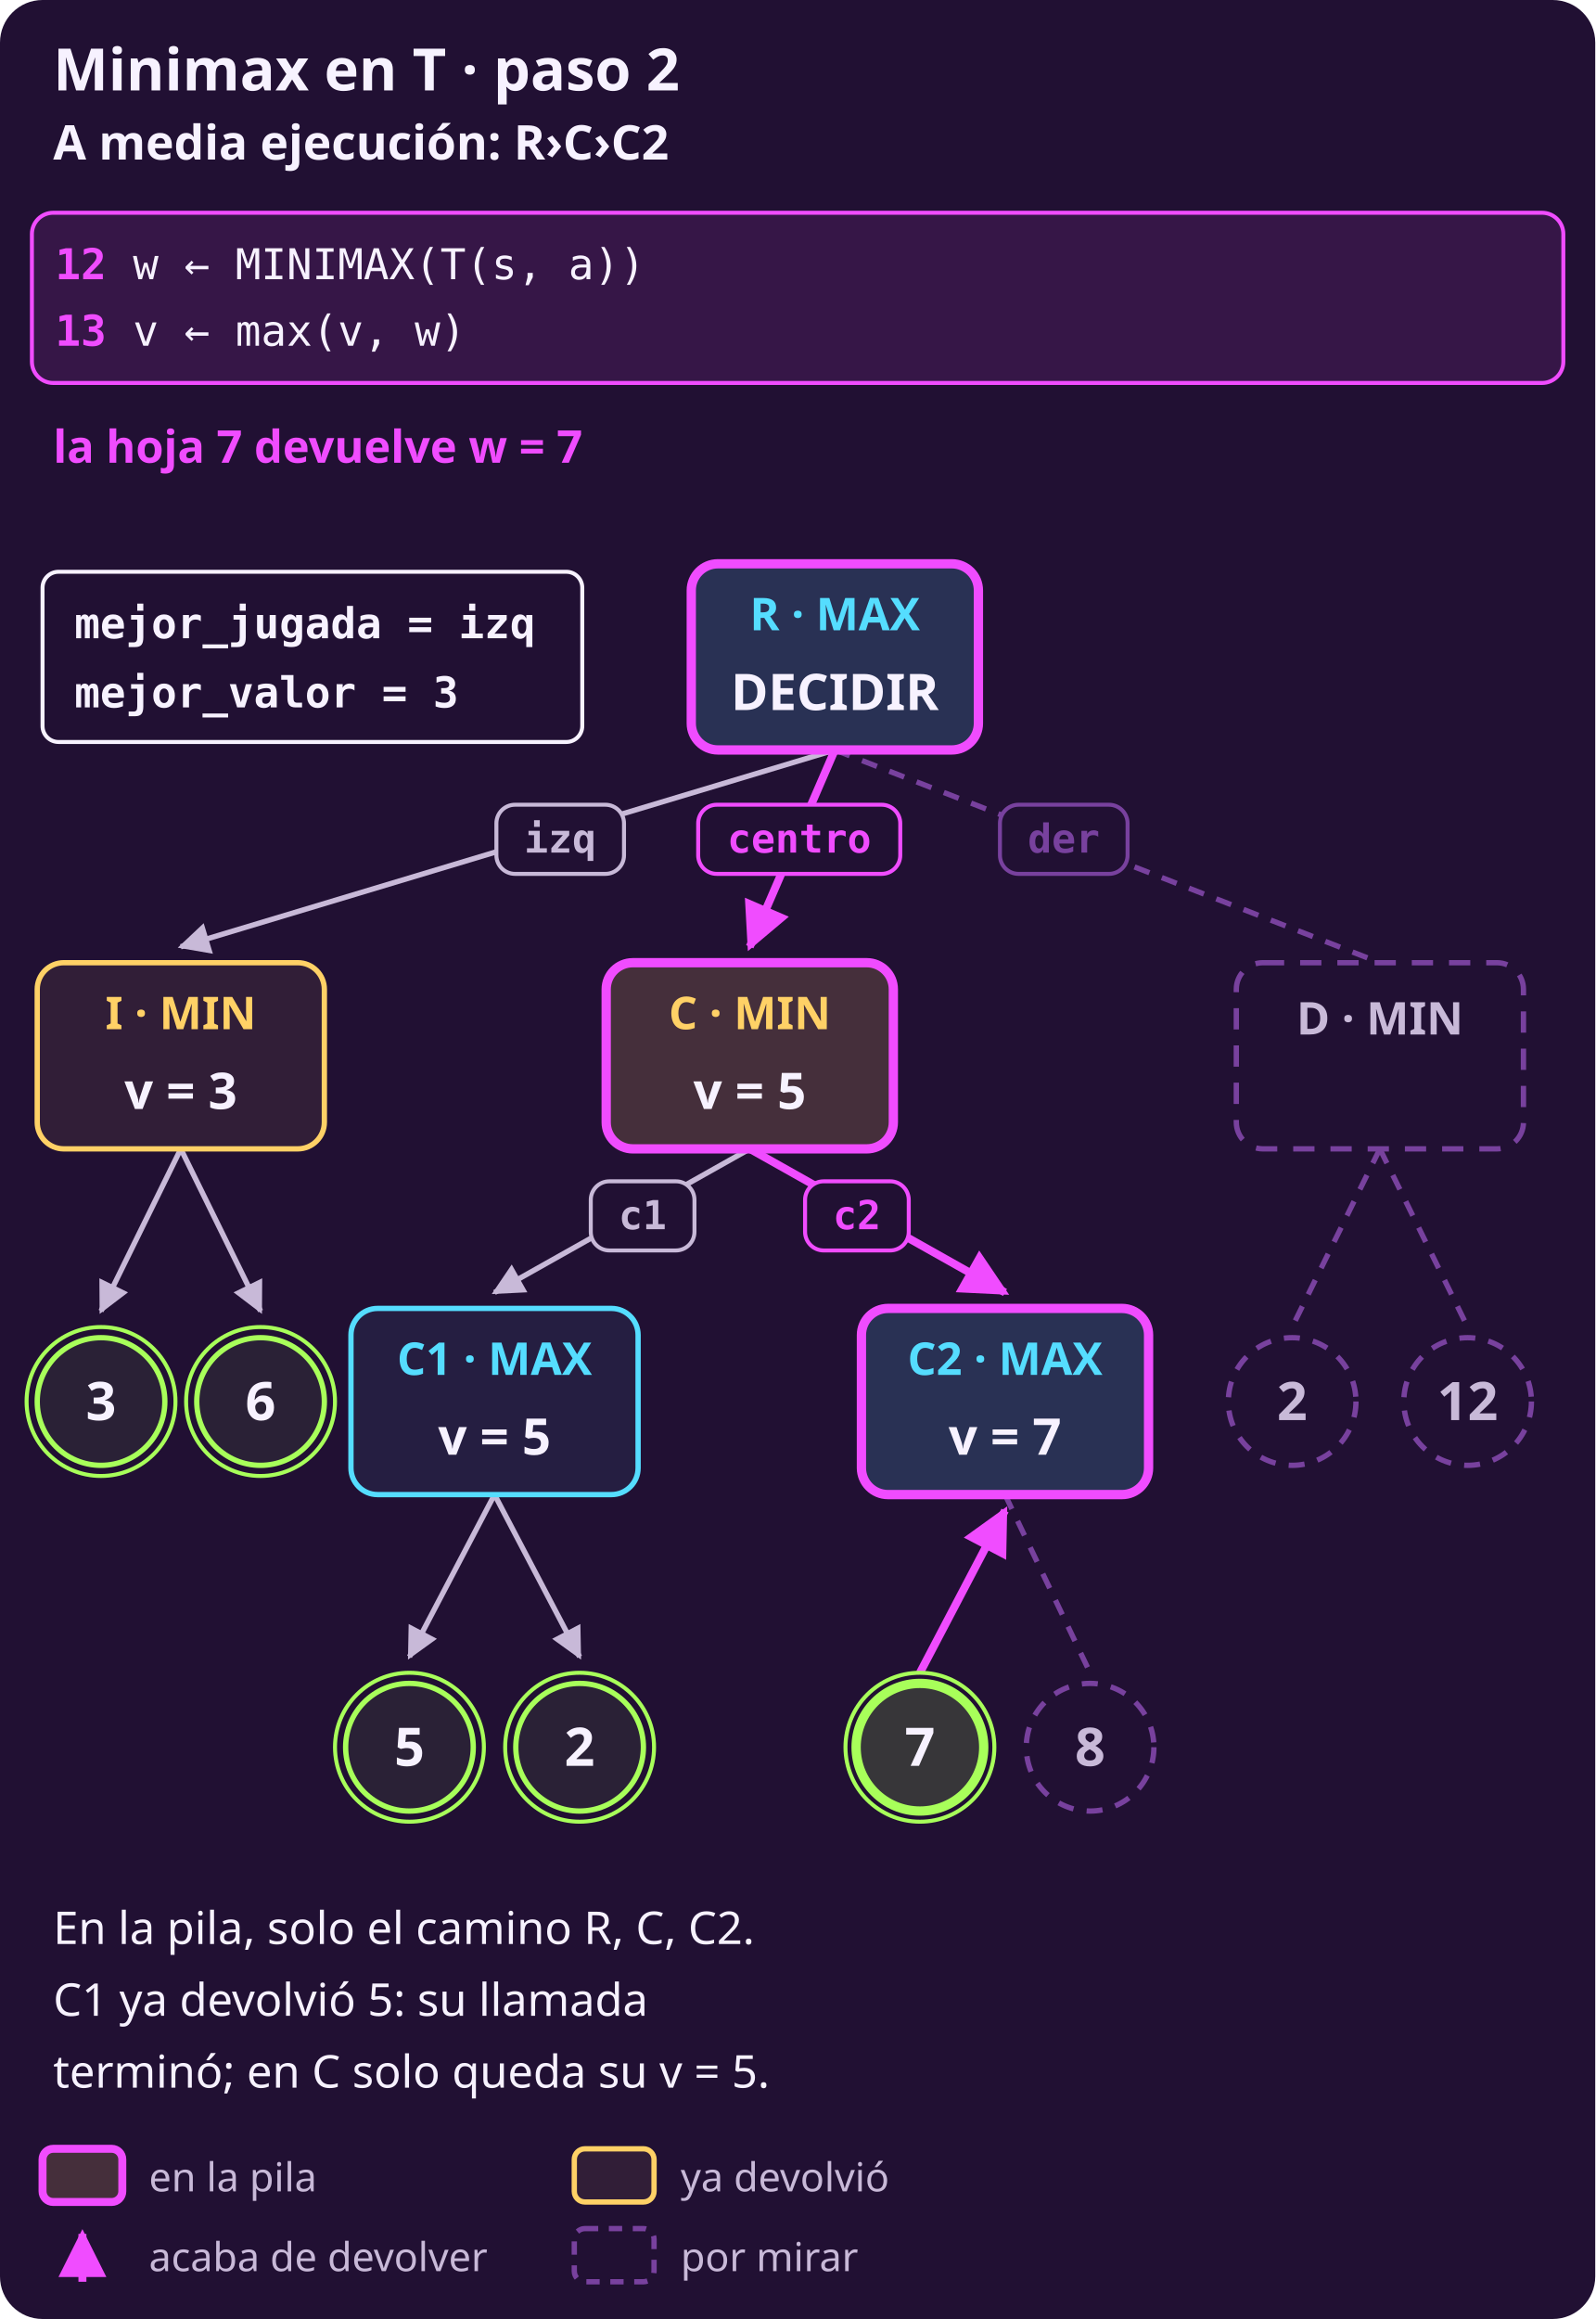
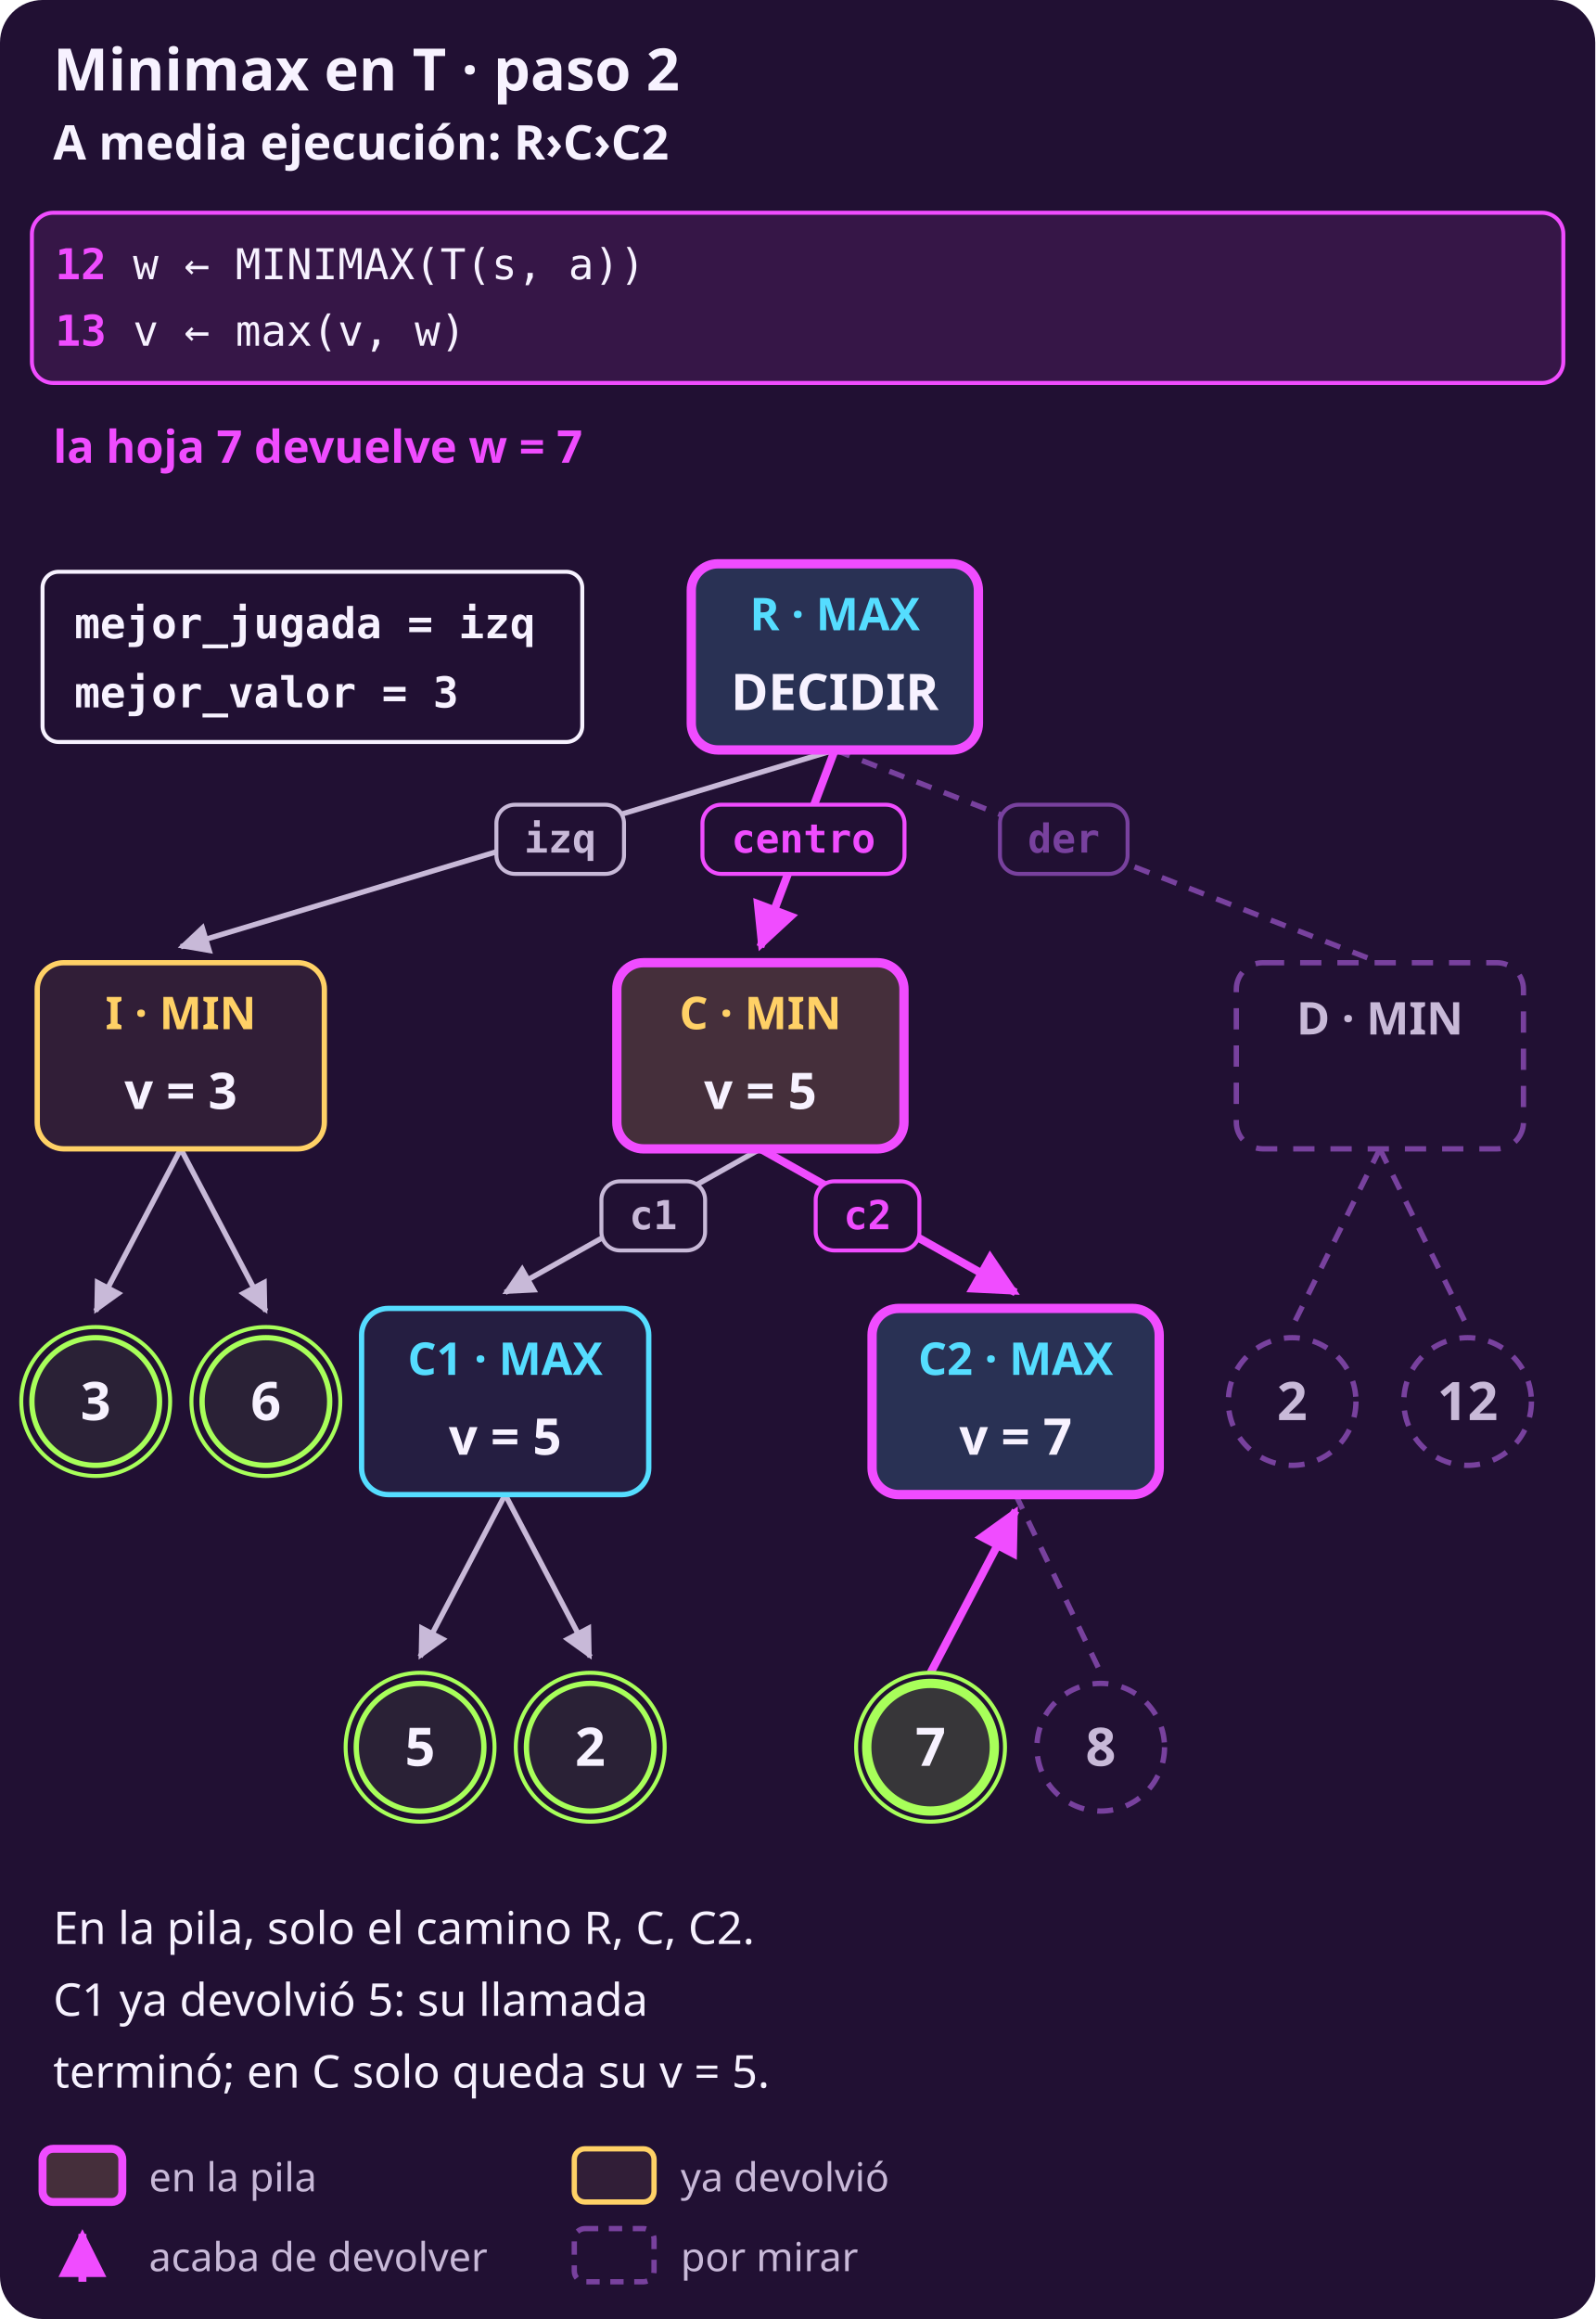
<svg xmlns="http://www.w3.org/2000/svg" width="600" height="872" viewBox="0 0 600 872" role="img" aria-label="DECIDIR-MINIMAX sobre el árbol T, paso 2 (fila 12 de la traza): a media ejecución, con la pila R, C, C2. Arriba, la banda del pseudocódigo: línea 12: w ← MINIMAX(T(s, a)); línea 13: v ← max(v, w). La hoja 7 devuelve w = 7. Recuadro: mejor_jugada = izq · mejor_valor = 3. En el árbol: R en la pila; I ya devolvió v = 3; C en la pila con v = 5; C1 ya devolvió v = 5; C2 en la pila con v = 7; D por mirar. En la pila, solo el camino R, C, C2. C1 ya devolvió 5: su llamada terminó; en C solo queda su v = 5.">
  <rect x="0" y="0" width="600" height="872" rx="16" fill="#211033" />
  <defs>
    <marker id="p" viewBox="0 0 10 10" refX="9" refY="5" markerWidth="6" markerHeight="6" orient="auto-start-reverse">
      <path d="M 0 0 L 10 5 L 0 10 z" fill="#f04cff" />
    </marker>
    <marker id="s" viewBox="0 0 10 10" refX="9" refY="5" markerWidth="6" markerHeight="6" orient="auto-start-reverse">
      <path d="M 0 0 L 10 5 L 0 10 z" fill="#c8b9d8" />
    </marker>
  </defs>
  <text x="20" y="34" fill="#f7f2ff" font-family="system-ui, sans-serif" font-size="22" font-weight="700" text-anchor="start">Minimax en T · paso 2</text>
  <text x="20" y="60" fill="#f7f2ff" font-family="system-ui, sans-serif" font-size="18" font-weight="700" text-anchor="start">A media ejecución: R›C›C2</text>
  <rect x="12" y="80" width="576" height="64" rx="8" fill="#361647" stroke="#f04cff" stroke-width="1.5" />
  <text x="40" y="105" fill="#f04cff" font-family="ui-monospace, SFMono-Regular, Menlo, monospace" font-size="16" font-weight="700" text-anchor="end">12</text>
  <text x="50" y="105" fill="#f7f2ff" font-family="ui-monospace, SFMono-Regular, Menlo, monospace" font-size="16" font-weight="normal" text-anchor="start">w ← MINIMAX(T(s, a))</text>
  <text x="40" y="130" fill="#f04cff" font-family="ui-monospace, SFMono-Regular, Menlo, monospace" font-size="16" font-weight="700" text-anchor="end">13</text>
  <text x="50" y="130" fill="#f7f2ff" font-family="ui-monospace, SFMono-Regular, Menlo, monospace" font-size="16" font-weight="normal" text-anchor="start">v ← max(v, w)</text>
  <text x="20" y="174" fill="#f04cff" font-family="system-ui, sans-serif" font-size="17" font-weight="700" text-anchor="start">la hoja 7 devuelve w = 7</text>
  <line x1="314" y1="282.0" x2="68" y2="356.0" stroke="#c8b9d8" stroke-width="2" marker-end="url(#s)" />
  <rect x="186.7" y="302.6" width="48" height="26" rx="7" fill="#211033" stroke="#c8b9d8" stroke-width="1.5" />
  <text x="210.7" y="320.6" fill="#c8b9d8" font-family="ui-monospace, SFMono-Regular, Menlo, monospace" font-size="15" font-weight="700" text-anchor="middle">izq</text>
-   <line x1="68" y1="432.0" x2="38" y2="493.0" stroke="#c8b9d8" stroke-width="2" marker-end="url(#s)" />
-   <line x1="68" y1="432.0" x2="98" y2="493.0" stroke="#c8b9d8" stroke-width="2" marker-end="url(#s)" />
-   <line x1="314" y1="282.0" x2="282" y2="356.0" stroke="#f04cff" stroke-width="3" marker-end="url(#p)" />
-   <rect x="262.6" y="302.6" width="76" height="26" rx="7" fill="#211033" stroke="#f04cff" stroke-width="1.5" />
-   <text x="300.6" y="320.6" fill="#f04cff" font-family="ui-monospace, SFMono-Regular, Menlo, monospace" font-size="15" font-weight="700" text-anchor="middle">centro</text>
-   <line x1="282" y1="432.0" x2="186" y2="486.0" stroke="#c8b9d8" stroke-width="2" marker-end="url(#s)" />
-   <rect x="222.2" y="444.2" width="39" height="26" rx="7" fill="#211033" stroke="#c8b9d8" stroke-width="1.5" />
-   <text x="241.7" y="462.2" fill="#c8b9d8" font-family="ui-monospace, SFMono-Regular, Menlo, monospace" font-size="15" font-weight="700" text-anchor="middle">c1</text>
-   <line x1="186" y1="562.0" x2="154" y2="623.0" stroke="#c8b9d8" stroke-width="2" marker-end="url(#s)" />
-   <line x1="186" y1="562.0" x2="218" y2="623.0" stroke="#c8b9d8" stroke-width="2" marker-end="url(#s)" />
-   <line x1="282" y1="432.0" x2="378" y2="486.0" stroke="#f04cff" stroke-width="3" marker-end="url(#p)" />
-   <rect x="302.8" y="444.2" width="39" height="26" rx="7" fill="#211033" stroke="#f04cff" stroke-width="1.5" />
-   <text x="322.3" y="462.2" fill="#f04cff" font-family="ui-monospace, SFMono-Regular, Menlo, monospace" font-size="15" font-weight="700" text-anchor="middle">c2</text>
-   <line x1="346" y1="629.0" x2="378" y2="568.0" stroke="#f04cff" stroke-width="3" marker-end="url(#p)" />
-   <line x1="378" y1="562.0" x2="410" y2="629.0" stroke="#78419e" stroke-width="2" stroke-dasharray="6 5" />
+   <line x1="68" y1="432.0" x2="36" y2="493.0" stroke="#c8b9d8" stroke-width="2" marker-end="url(#s)" />
+   <line x1="68" y1="432.0" x2="100" y2="493.0" stroke="#c8b9d8" stroke-width="2" marker-end="url(#s)" />
+   <line x1="314" y1="282.0" x2="286" y2="356.0" stroke="#f04cff" stroke-width="3" marker-end="url(#p)" />
+   <rect x="264.2" y="302.6" width="76" height="26" rx="7" fill="#211033" stroke="#f04cff" stroke-width="1.5" />
+   <text x="302.2" y="320.6" fill="#f04cff" font-family="ui-monospace, SFMono-Regular, Menlo, monospace" font-size="15" font-weight="700" text-anchor="middle">centro</text>
+   <line x1="286" y1="432.0" x2="190" y2="486.0" stroke="#c8b9d8" stroke-width="2" marker-end="url(#s)" />
+   <rect x="226.2" y="444.2" width="39" height="26" rx="7" fill="#211033" stroke="#c8b9d8" stroke-width="1.5" />
+   <text x="245.7" y="462.2" fill="#c8b9d8" font-family="ui-monospace, SFMono-Regular, Menlo, monospace" font-size="15" font-weight="700" text-anchor="middle">c1</text>
+   <line x1="190" y1="562.0" x2="158" y2="623.0" stroke="#c8b9d8" stroke-width="2" marker-end="url(#s)" />
+   <line x1="190" y1="562.0" x2="222" y2="623.0" stroke="#c8b9d8" stroke-width="2" marker-end="url(#s)" />
+   <line x1="286" y1="432.0" x2="382" y2="486.0" stroke="#f04cff" stroke-width="3" marker-end="url(#p)" />
+   <rect x="306.8" y="444.2" width="39" height="26" rx="7" fill="#211033" stroke="#f04cff" stroke-width="1.5" />
+   <text x="326.3" y="462.2" fill="#f04cff" font-family="ui-monospace, SFMono-Regular, Menlo, monospace" font-size="15" font-weight="700" text-anchor="middle">c2</text>
+   <line x1="350" y1="629.0" x2="382" y2="568.0" stroke="#f04cff" stroke-width="3" marker-end="url(#p)" />
+   <line x1="382" y1="562.0" x2="414" y2="629.0" stroke="#78419e" stroke-width="2" stroke-dasharray="6 5" />
  <line x1="314" y1="282.0" x2="519" y2="362.0" stroke="#78419e" stroke-width="2" stroke-dasharray="6 5" />
  <rect x="376.1" y="302.6" width="48" height="26" rx="7" fill="#211033" stroke="#78419e" stroke-width="1.5" />
  <text x="400.1" y="320.6" fill="#78419e" font-family="ui-monospace, SFMono-Regular, Menlo, monospace" font-size="15" font-weight="700" text-anchor="middle">der</text>
  <line x1="519" y1="432.0" x2="486" y2="499.0" stroke="#78419e" stroke-width="2" stroke-dasharray="6 5" />
  <line x1="519" y1="432.0" x2="552" y2="499.0" stroke="#78419e" stroke-width="2" stroke-dasharray="6 5" />
  <rect x="260.0" y="212.0" width="108" height="70" rx="10" fill="#293154" stroke="#f04cff" stroke-width="3.5" />
  <text x="314" y="237.0" fill="#55ddff" font-family="system-ui, sans-serif" font-size="17" font-weight="700" text-anchor="middle">R · MAX</text>
  <text x="314" y="267.0" fill="#f7f2ff" font-family="system-ui, sans-serif" font-size="19" font-weight="700" text-anchor="middle">DECIDIR</text>
  <rect x="14.0" y="362.0" width="108" height="70" rx="10" fill="#311e37" stroke="#ffd166" stroke-width="2" />
  <text x="68" y="387.0" fill="#ffd166" font-family="system-ui, sans-serif" font-size="17" font-weight="700" text-anchor="middle">I · MIN</text>
  <text x="68" y="417.0" fill="#f7f2ff" font-family="system-ui, sans-serif" font-size="19" font-weight="700" text-anchor="middle">v = 3</text>
-   <circle cx="38" cy="527.0" r="28" fill="none" stroke="#a8ff5a" stroke-width="1.5" />
-   <circle cx="38" cy="527.0" r="24" fill="#2a2136" stroke="#a8ff5a" stroke-width="2" />
-   <text x="38" y="534.0" fill="#f7f2ff" font-family="system-ui, sans-serif" font-size="20" font-weight="700" text-anchor="middle">3</text>
-   <circle cx="98" cy="527.0" r="28" fill="none" stroke="#a8ff5a" stroke-width="1.5" />
-   <circle cx="98" cy="527.0" r="24" fill="#2a2136" stroke="#a8ff5a" stroke-width="2" />
-   <text x="98" y="534.0" fill="#f7f2ff" font-family="system-ui, sans-serif" font-size="20" font-weight="700" text-anchor="middle">6</text>
-   <rect x="228.0" y="362.0" width="108" height="70" rx="10" fill="#452f3b" stroke="#f04cff" stroke-width="3.5" />
-   <text x="282" y="387.0" fill="#ffd166" font-family="system-ui, sans-serif" font-size="17" font-weight="700" text-anchor="middle">C · MIN</text>
-   <text x="282" y="417.0" fill="#f7f2ff" font-family="system-ui, sans-serif" font-size="19" font-weight="700" text-anchor="middle">v = 5</text>
-   <rect x="132.0" y="492.0" width="108" height="70" rx="10" fill="#251e41" stroke="#55ddff" stroke-width="2" />
-   <text x="186" y="517.0" fill="#55ddff" font-family="system-ui, sans-serif" font-size="17" font-weight="700" text-anchor="middle">C1 · MAX</text>
-   <text x="186" y="547.0" fill="#f7f2ff" font-family="system-ui, sans-serif" font-size="19" font-weight="700" text-anchor="middle">v = 5</text>
-   <circle cx="154" cy="657.0" r="28" fill="none" stroke="#a8ff5a" stroke-width="1.5" />
-   <circle cx="154" cy="657.0" r="24" fill="#2a2136" stroke="#a8ff5a" stroke-width="2" />
-   <text x="154" y="664.0" fill="#f7f2ff" font-family="system-ui, sans-serif" font-size="20" font-weight="700" text-anchor="middle">5</text>
-   <circle cx="218" cy="657.0" r="28" fill="none" stroke="#a8ff5a" stroke-width="1.5" />
-   <circle cx="218" cy="657.0" r="24" fill="#2a2136" stroke="#a8ff5a" stroke-width="2" />
-   <text x="218" y="664.0" fill="#f7f2ff" font-family="system-ui, sans-serif" font-size="20" font-weight="700" text-anchor="middle">2</text>
-   <rect x="324.0" y="492.0" width="108" height="70" rx="10" fill="#293154" stroke="#f04cff" stroke-width="3.5" />
-   <text x="378" y="517.0" fill="#55ddff" font-family="system-ui, sans-serif" font-size="17" font-weight="700" text-anchor="middle">C2 · MAX</text>
-   <text x="378" y="547.0" fill="#f7f2ff" font-family="system-ui, sans-serif" font-size="19" font-weight="700" text-anchor="middle">v = 7</text>
-   <circle cx="346" cy="657.0" r="28" fill="none" stroke="#a8ff5a" stroke-width="1.5" />
-   <circle cx="346" cy="657.0" r="24" fill="#373639" stroke="#a8ff5a" stroke-width="3.5" />
-   <text x="346" y="664.0" fill="#f7f2ff" font-family="system-ui, sans-serif" font-size="20" font-weight="700" text-anchor="middle">7</text>
-   <circle cx="410" cy="657.0" r="24" fill="#211033" stroke="#78419e" stroke-width="2" stroke-dasharray="6 5" />
-   <text x="410" y="664.0" fill="#c8b9d8" font-family="system-ui, sans-serif" font-size="20" font-weight="700" text-anchor="middle">8</text>
+   <circle cx="36" cy="527.0" r="28" fill="none" stroke="#a8ff5a" stroke-width="1.5" />
+   <circle cx="36" cy="527.0" r="24" fill="#2a2136" stroke="#a8ff5a" stroke-width="2" />
+   <text x="36" y="534.0" fill="#f7f2ff" font-family="system-ui, sans-serif" font-size="20" font-weight="700" text-anchor="middle">3</text>
+   <circle cx="100" cy="527.0" r="28" fill="none" stroke="#a8ff5a" stroke-width="1.5" />
+   <circle cx="100" cy="527.0" r="24" fill="#2a2136" stroke="#a8ff5a" stroke-width="2" />
+   <text x="100" y="534.0" fill="#f7f2ff" font-family="system-ui, sans-serif" font-size="20" font-weight="700" text-anchor="middle">6</text>
+   <rect x="232.0" y="362.0" width="108" height="70" rx="10" fill="#452f3b" stroke="#f04cff" stroke-width="3.5" />
+   <text x="286" y="387.0" fill="#ffd166" font-family="system-ui, sans-serif" font-size="17" font-weight="700" text-anchor="middle">C · MIN</text>
+   <text x="286" y="417.0" fill="#f7f2ff" font-family="system-ui, sans-serif" font-size="19" font-weight="700" text-anchor="middle">v = 5</text>
+   <rect x="136.0" y="492.0" width="108" height="70" rx="10" fill="#251e41" stroke="#55ddff" stroke-width="2" />
+   <text x="190" y="517.0" fill="#55ddff" font-family="system-ui, sans-serif" font-size="17" font-weight="700" text-anchor="middle">C1 · MAX</text>
+   <text x="190" y="547.0" fill="#f7f2ff" font-family="system-ui, sans-serif" font-size="19" font-weight="700" text-anchor="middle">v = 5</text>
+   <circle cx="158" cy="657.0" r="28" fill="none" stroke="#a8ff5a" stroke-width="1.5" />
+   <circle cx="158" cy="657.0" r="24" fill="#2a2136" stroke="#a8ff5a" stroke-width="2" />
+   <text x="158" y="664.0" fill="#f7f2ff" font-family="system-ui, sans-serif" font-size="20" font-weight="700" text-anchor="middle">5</text>
+   <circle cx="222" cy="657.0" r="28" fill="none" stroke="#a8ff5a" stroke-width="1.5" />
+   <circle cx="222" cy="657.0" r="24" fill="#2a2136" stroke="#a8ff5a" stroke-width="2" />
+   <text x="222" y="664.0" fill="#f7f2ff" font-family="system-ui, sans-serif" font-size="20" font-weight="700" text-anchor="middle">2</text>
+   <rect x="328.0" y="492.0" width="108" height="70" rx="10" fill="#293154" stroke="#f04cff" stroke-width="3.5" />
+   <text x="382" y="517.0" fill="#55ddff" font-family="system-ui, sans-serif" font-size="17" font-weight="700" text-anchor="middle">C2 · MAX</text>
+   <text x="382" y="547.0" fill="#f7f2ff" font-family="system-ui, sans-serif" font-size="19" font-weight="700" text-anchor="middle">v = 7</text>
+   <circle cx="350" cy="657.0" r="28" fill="none" stroke="#a8ff5a" stroke-width="1.5" />
+   <circle cx="350" cy="657.0" r="24" fill="#373639" stroke="#a8ff5a" stroke-width="3.5" />
+   <text x="350" y="664.0" fill="#f7f2ff" font-family="system-ui, sans-serif" font-size="20" font-weight="700" text-anchor="middle">7</text>
+   <circle cx="414" cy="657.0" r="24" fill="#211033" stroke="#78419e" stroke-width="2" stroke-dasharray="6 5" />
+   <text x="414" y="664.0" fill="#c8b9d8" font-family="system-ui, sans-serif" font-size="20" font-weight="700" text-anchor="middle">8</text>
  <rect x="465.0" y="362.0" width="108" height="70" rx="10" fill="#211033" stroke="#78419e" stroke-width="2" stroke-dasharray="8 6" />
  <text x="519" y="389.0" fill="#c8b9d8" font-family="system-ui, sans-serif" font-size="17" font-weight="700" text-anchor="middle">D · MIN</text>
  <circle cx="486" cy="527.0" r="24" fill="#211033" stroke="#78419e" stroke-width="2" stroke-dasharray="6 5" />
  <text x="486" y="534.0" fill="#c8b9d8" font-family="system-ui, sans-serif" font-size="20" font-weight="700" text-anchor="middle">2</text>
  <circle cx="552" cy="527.0" r="24" fill="#211033" stroke="#78419e" stroke-width="2" stroke-dasharray="6 5" />
  <text x="552" y="534.0" fill="#c8b9d8" font-family="system-ui, sans-serif" font-size="20" font-weight="700" text-anchor="middle">12</text>
  <rect x="16" y="215.0" width="203" height="64" rx="6" fill="#211033" stroke="#f7f2ff" stroke-width="1.5" />
  <text x="28" y="240.0" fill="#f7f2ff" font-family="ui-monospace, SFMono-Regular, Menlo, monospace" font-size="16" font-weight="700" text-anchor="start">mejor_jugada = izq</text>
  <text x="28" y="266.0" fill="#f7f2ff" font-family="ui-monospace, SFMono-Regular, Menlo, monospace" font-size="16" font-weight="700" text-anchor="start">mejor_valor = 3</text>
  <text x="20" y="731.0" fill="#f7f2ff" font-family="system-ui, sans-serif" font-size="17" font-weight="normal" text-anchor="start">En la pila, solo el camino R, C, C2.</text>
  <text x="20" y="758.0" fill="#f7f2ff" font-family="system-ui, sans-serif" font-size="17" font-weight="normal" text-anchor="start">C1 ya devolvió 5: su llamada</text>
  <text x="20" y="785.0" fill="#f7f2ff" font-family="system-ui, sans-serif" font-size="17" font-weight="normal" text-anchor="start">terminó; en C solo queda su v = 5.</text>
  <rect x="16" y="808.0" width="30" height="20" rx="4" fill="#452f3b" stroke="#f04cff" stroke-width="3" />
  <text x="56" y="824.0" fill="#c8b9d8" font-family="system-ui, sans-serif" font-size="15" font-weight="normal" text-anchor="start">en la pila</text>
  <rect x="216" y="808.0" width="30" height="20" rx="4" fill="#311e37" stroke="#ffd166" stroke-width="2" />
  <text x="256" y="824.0" fill="#c8b9d8" font-family="system-ui, sans-serif" font-size="15" font-weight="normal" text-anchor="start">ya devolvió</text>
  <line x1="31" y1="858.0" x2="31" y2="840.0" stroke="#f04cff" stroke-width="3" marker-end="url(#p)" />
  <text x="56" y="854.0" fill="#c8b9d8" font-family="system-ui, sans-serif" font-size="15" font-weight="normal" text-anchor="start">acaba de devolver</text>
  <rect x="216" y="838.0" width="30" height="20" rx="4" fill="none" stroke="#78419e" stroke-width="2" stroke-dasharray="5 4" />
  <text x="256" y="854.0" fill="#c8b9d8" font-family="system-ui, sans-serif" font-size="15" font-weight="normal" text-anchor="start">por mirar</text>
</svg>
